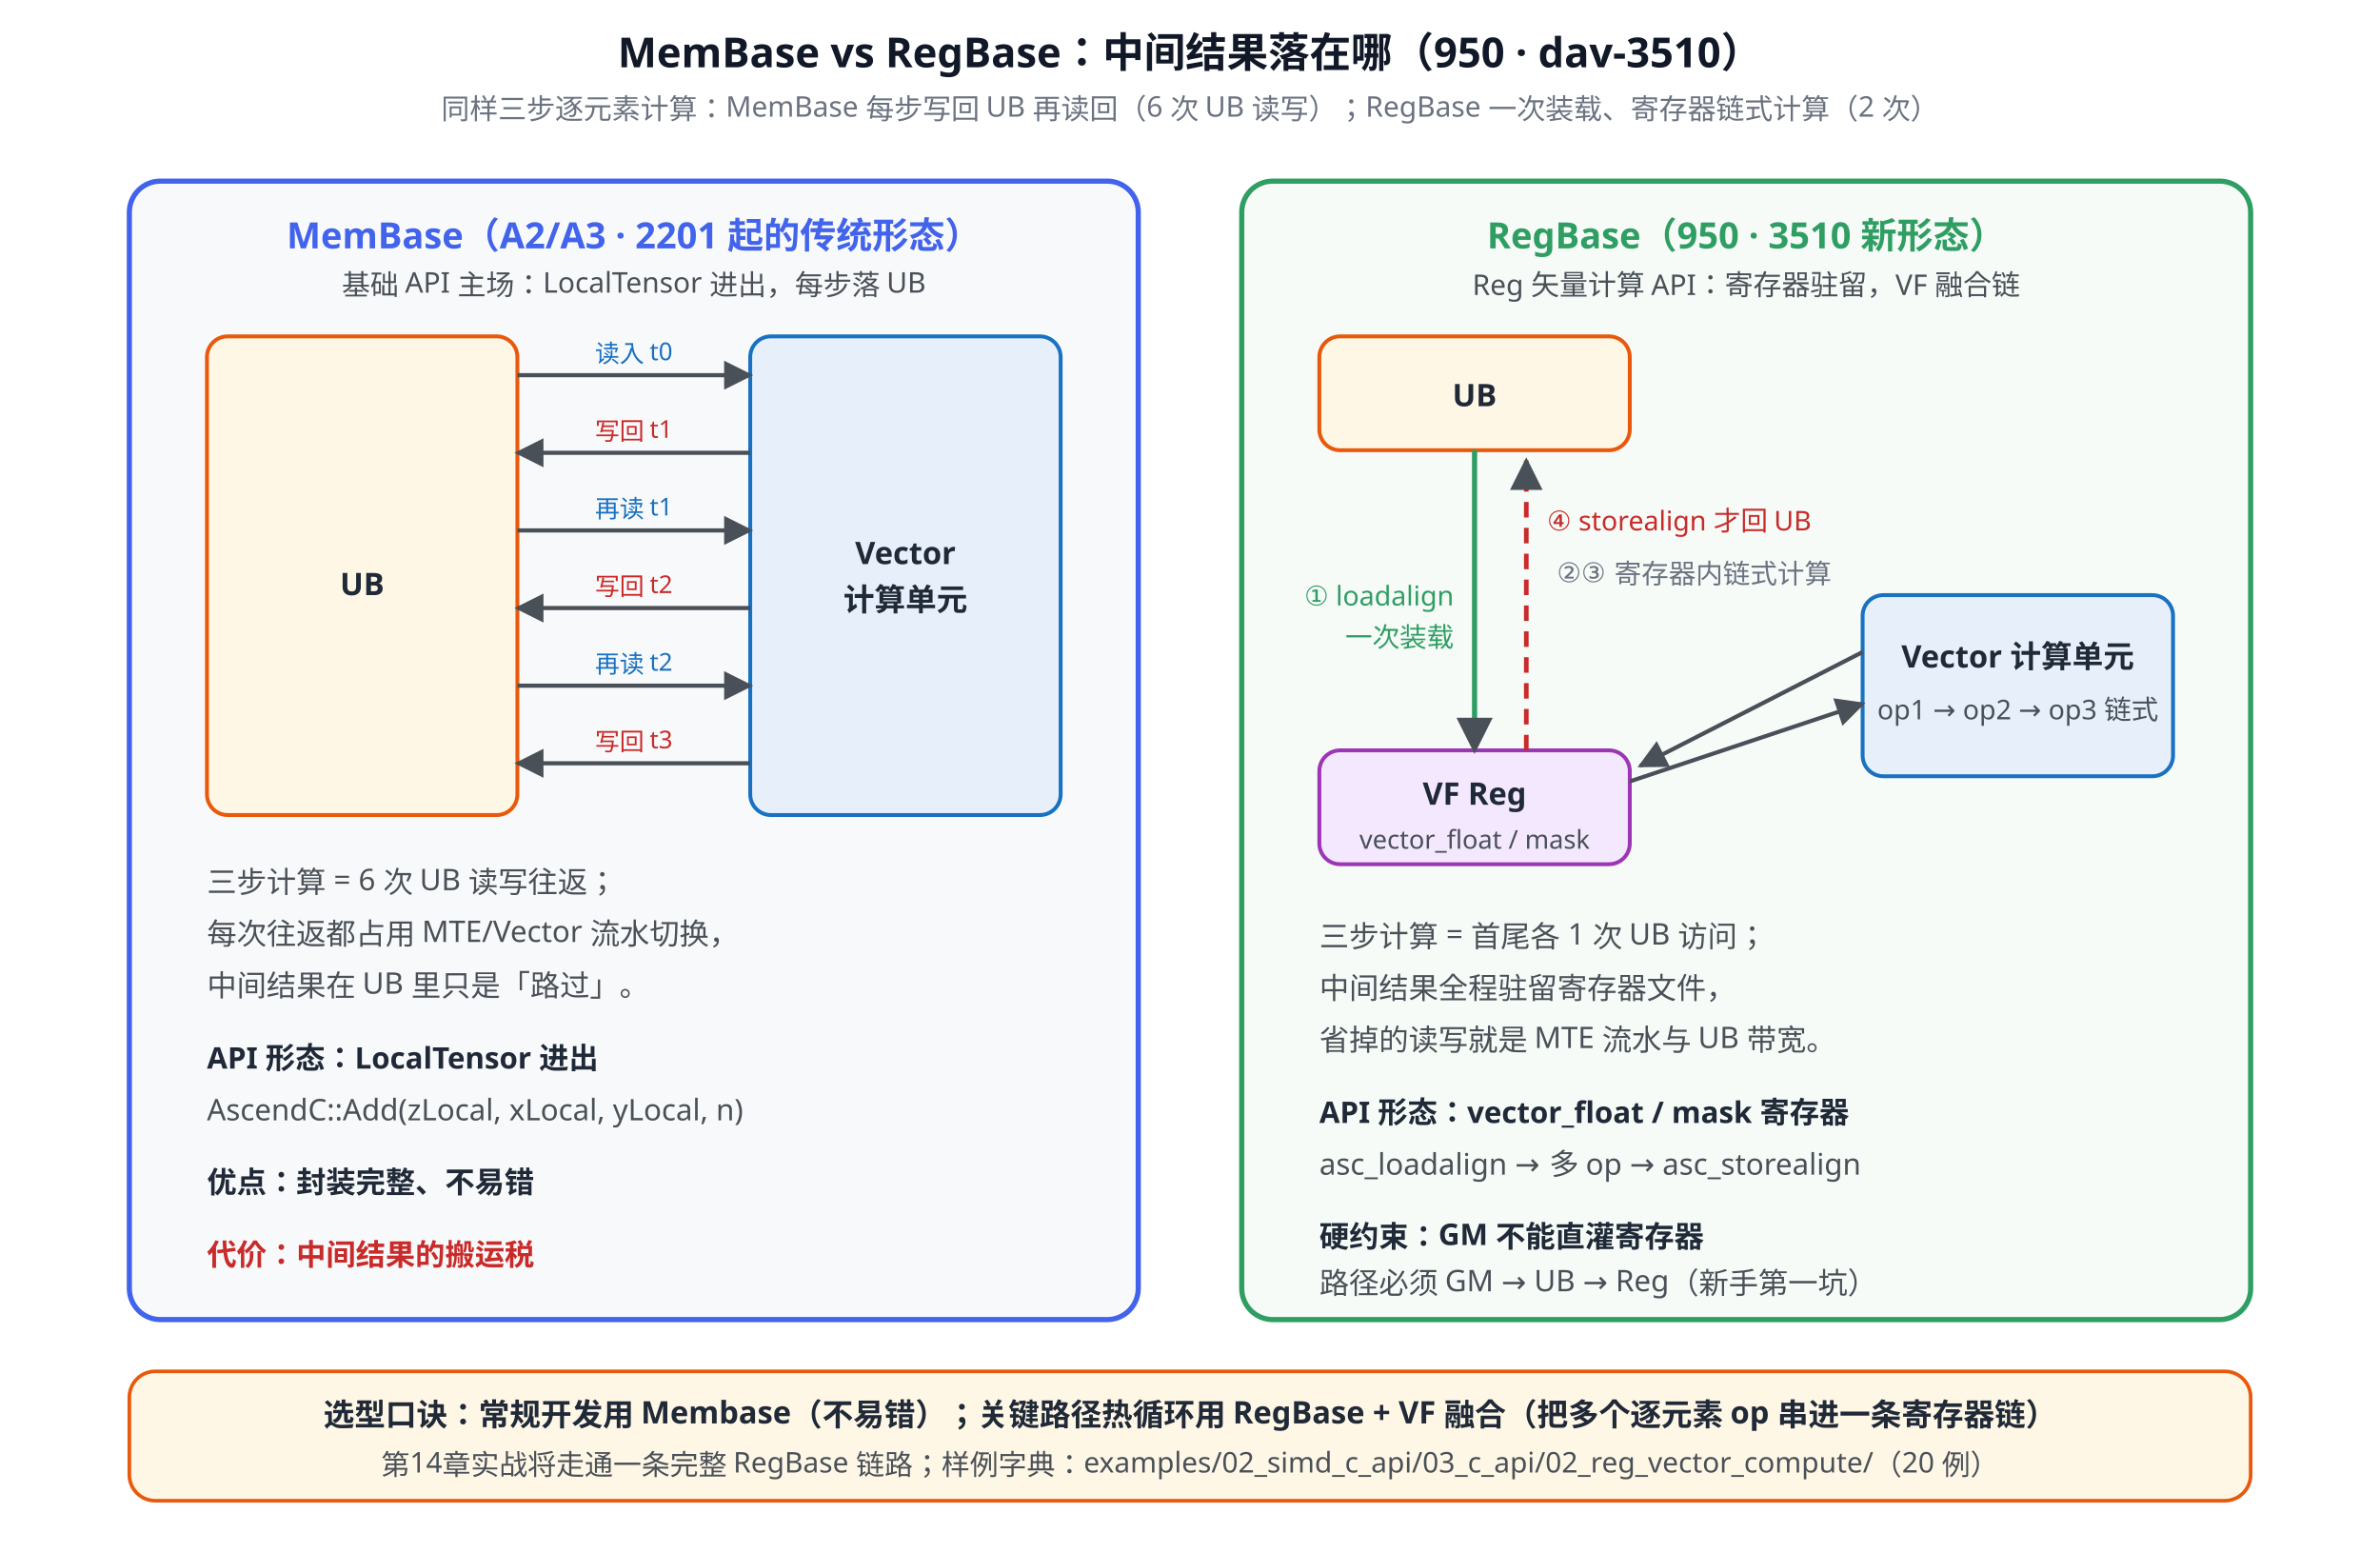
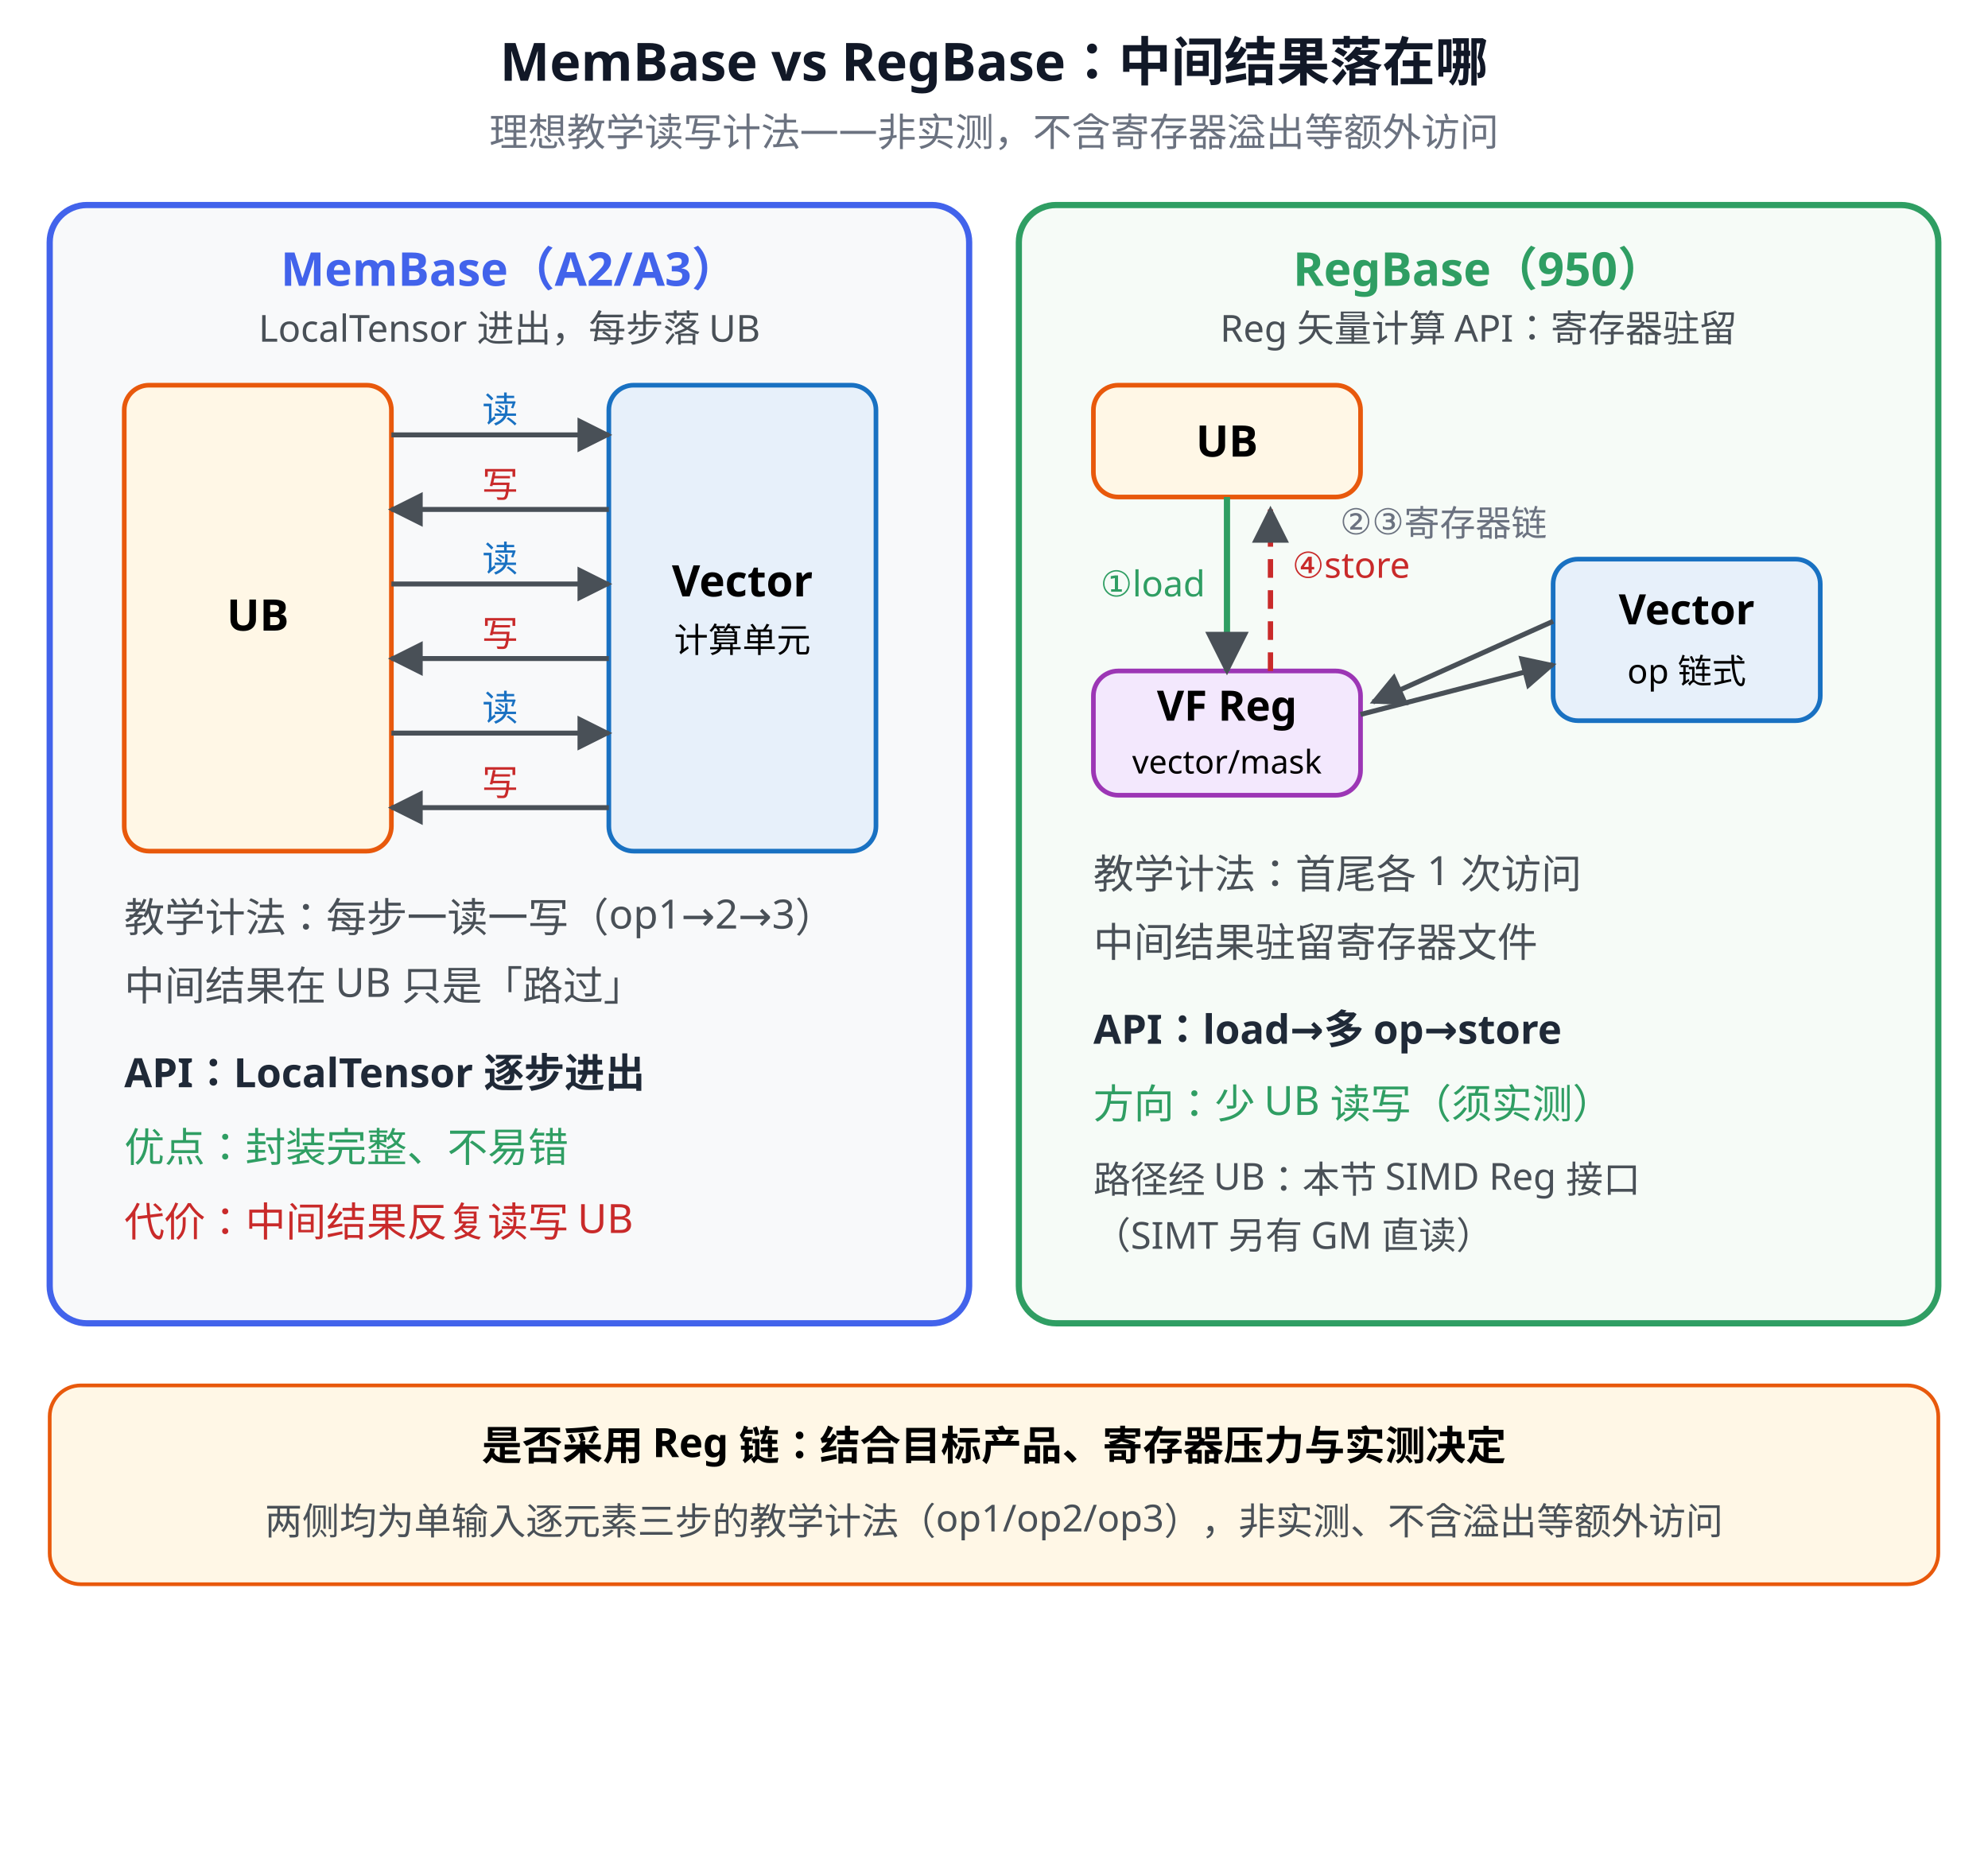
- <svg xmlns="http://www.w3.org/2000/svg" viewBox="0 0 920 600" font-family="'PingFang SC','Hiragino Sans GB','Microsoft YaHei',sans-serif">
+ <svg xmlns="http://www.w3.org/2000/svg" viewBox="0 0 640 600" font-family="'PingFang SC','Hiragino Sans GB','Microsoft YaHei',sans-serif">
  <defs>
    <marker id="arr" viewBox="0 0 10 10" refX="9" refY="5" markerWidth="7" markerHeight="7" orient="auto-start-reverse">
      <path d="M0,0 L10,5 L0,10 z" fill="#495057" />
    </marker>
  </defs>
-   <text x="460" y="26" text-anchor="middle" font-size="16" font-weight="bold" fill="#111827">MemBase vs RegBase：中间结果落在哪（950 · dav-3510）</text>
-   <text x="460" y="46" text-anchor="middle" font-size="11" fill="#6b7280">同样三步逐元素计算：MemBase 每步写回 UB 再读回（6 次 UB 读写）；RegBase 一次装载、寄存器链式计算（2 次）</text>
-   <rect x="50" y="70" width="390" height="440" rx="12" fill="#f8f9fa" stroke="#4263eb" stroke-width="2" />
-   <text x="245" y="96" text-anchor="middle" font-size="14" font-weight="bold" fill="#4263eb">MemBase（A2/A3 · 2201 起的传统形态）</text>
-   <text x="245" y="114" text-anchor="middle" font-size="11" fill="#495057">基础 API 主场：LocalTensor 进出，每步落 UB</text>
-   <g font-size="12" fill="#1f2937">
-     <rect x="80" y="130" width="120" height="185" rx="8" fill="#fff7e6" stroke="#e8590c" stroke-width="1.5" />
-     <text x="140" y="230" text-anchor="middle" font-weight="bold">UB</text>
-     <rect x="290" y="130" width="120" height="185" rx="8" fill="#e7f0fa" stroke="#1971c2" stroke-width="1.5" />
-     <text x="350" y="218" text-anchor="middle" font-weight="bold">Vector</text>
-     <text x="350" y="236" text-anchor="middle" font-weight="bold">计算单元</text>
-   </g>
-   <path d="M200 145 L290 145" stroke="#495057" stroke-width="1.6" fill="none" marker-end="url(#arr)" />
-   <text x="245" y="140" text-anchor="middle" font-size="9.5" fill="#1971c2">读入 t0</text>
-   <path d="M290 175 L200 175" stroke="#495057" stroke-width="1.6" fill="none" marker-end="url(#arr)" />
-   <text x="245" y="170" text-anchor="middle" font-size="9.5" fill="#c92a2a">写回 t1</text>
-   <path d="M200 205 L290 205" stroke="#495057" stroke-width="1.6" fill="none" marker-end="url(#arr)" />
-   <text x="245" y="200" text-anchor="middle" font-size="9.5" fill="#1971c2">再读 t1</text>
-   <path d="M290 235 L200 235" stroke="#495057" stroke-width="1.6" fill="none" marker-end="url(#arr)" />
-   <text x="245" y="230" text-anchor="middle" font-size="9.5" fill="#c92a2a">写回 t2</text>
-   <path d="M200 265 L290 265" stroke="#495057" stroke-width="1.6" fill="none" marker-end="url(#arr)" />
-   <text x="245" y="260" text-anchor="middle" font-size="9.5" fill="#1971c2">再读 t2</text>
-   <path d="M290 295 L200 295" stroke="#495057" stroke-width="1.6" fill="none" marker-end="url(#arr)" />
-   <text x="245" y="290" text-anchor="middle" font-size="9.5" fill="#c92a2a">写回 t3</text>
-   <g font-size="11.5" fill="#495057">
-     <text x="80" y="345">三步计算 = 6 次 UB 读写往返；</text>
-     <text x="80" y="365">每次往返都占用 MTE/Vector 流水切换，</text>
-     <text x="80" y="385">中间结果在 UB 里只是「路过」。</text>
-     <text x="80" y="413" font-weight="bold" fill="#1f2937">API 形态：LocalTensor 进出</text>
-     <text x="80" y="433">AscendC::Add(zLocal, xLocal, yLocal, n)</text>
-     <text x="80" y="461" font-weight="bold" fill="#1f2937">优点：封装完整、不易错</text>
-     <text x="80" y="489" fill="#c92a2a" font-weight="bold">代价：中间结果的搬运税</text>
-   </g>
-   <rect x="480" y="70" width="390" height="440" rx="12" fill="#f6fbf7" stroke="#2f9e63" stroke-width="2" />
-   <text x="675" y="96" text-anchor="middle" font-size="14" font-weight="bold" fill="#2f9e63">RegBase（950 · 3510 新形态）</text>
-   <text x="675" y="114" text-anchor="middle" font-size="11" fill="#495057">Reg 矢量计算 API：寄存器驻留，VF 融合链</text>
-   <g font-size="12" fill="#1f2937">
-     <rect x="510" y="130" width="120" height="44" rx="8" fill="#fff7e6" stroke="#e8590c" stroke-width="1.5" />
-     <text x="570" y="157" text-anchor="middle" font-weight="bold">UB</text>
-     <rect x="510" y="290" width="120" height="44" rx="8" fill="#f3e8fd" stroke="#9c36b5" stroke-width="1.5" />
-     <text x="570" y="311" text-anchor="middle" font-weight="bold">VF Reg</text>
-     <text x="570" y="328" text-anchor="middle" font-size="10" fill="#495057">vector_float / mask</text>
-     <rect x="720" y="230" width="120" height="70" rx="8" fill="#e7f0fa" stroke="#1971c2" stroke-width="1.5" />
-     <text x="780" y="258" text-anchor="middle" font-weight="bold">Vector 计算单元</text>
-     <text x="780" y="278" text-anchor="middle" font-size="10.5" fill="#495057">op1 → op2 → op3 链式</text>
-   </g>
-   <path d="M570 174 L570 290" stroke="#2f9e63" stroke-width="2" fill="none" marker-end="url(#arr)" />
-   <text x="562" y="234" text-anchor="end" font-size="10.5" fill="#2f9e63">① loadalign</text>
-   <text x="562" y="250" text-anchor="end" font-size="10.5" fill="#2f9e63">一次装载</text>
-   <path d="M630 302 L720 272" stroke="#495057" stroke-width="1.6" fill="none" marker-end="url(#arr)" />
-   <path d="M720 252 L634 296" stroke="#495057" stroke-width="1.6" fill="none" marker-end="url(#arr)" />
-   <text x="708" y="225" text-anchor="end" font-size="10.5" fill="#6b7280">②③ 寄存器内链式计算</text>
-   <path d="M590 290 L590 178" stroke="#c92a2a" stroke-width="1.8" stroke-dasharray="6 4" fill="none" marker-end="url(#arr)" />
-   <text x="598" y="205" font-size="10.5" fill="#c92a2a">④ storealign 才回 UB</text>
-   <g font-size="11.5" fill="#495057">
-     <text x="510" y="366">三步计算 = 首尾各 1 次 UB 访问；</text>
-     <text x="510" y="386">中间结果全程驻留寄存器文件，</text>
-     <text x="510" y="406">省掉的读写就是 MTE 流水与 UB 带宽。</text>
-     <text x="510" y="434" font-weight="bold" fill="#1f2937">API 形态：vector_float / mask 寄存器</text>
-     <text x="510" y="454">asc_loadalign → 多 op → asc_storealign</text>
-     <text x="510" y="482" font-weight="bold" fill="#1f2937">硬约束：GM 不能直灌寄存器</text>
-     <text x="510" y="500">路径必须 GM → UB → Reg（新手第一坑）</text>
-   </g>
-   <rect x="50" y="530" width="820" height="50" rx="10" fill="#fff7e6" stroke="#e8590c" stroke-width="1.4" />
-   <text x="460" y="551" text-anchor="middle" font-size="12" font-weight="bold" fill="#1f2937">选型口诀：常规开发用 Membase（不易错）；关键路径热循环用 RegBase + VF 融合（把多个逐元素 op 串进一条寄存器链）</text>
-   <text x="460" y="570" text-anchor="middle" font-size="11" fill="#495057">第14章实战将走通一条完整 RegBase 链路；样例字典：examples/02_simd_c_api/03_c_api/02_reg_vector_compute/（20 例）</text>
+   <text x="320" y="26" text-anchor="middle" font-size="17" font-weight="bold" fill="#111827">MemBase vs RegBase：中间结果落在哪</text>
+   <text x="320" y="47" text-anchor="middle" font-size="12.5" fill="#6b7280">理想教学读写计法——非实测，不含寄存器溢出等额外访问</text>
+   <rect x="16" y="66" width="296" height="360" rx="12" fill="#f8f9fa" stroke="#4263eb" stroke-width="2" />
+   <text x="164" y="92" text-anchor="middle" font-size="15" font-weight="bold" fill="#4263eb">MemBase（A2/A3）</text>
+   <text x="164" y="110" text-anchor="middle" font-size="12" fill="#495057">LocalTensor 进出，每步落 UB</text>
+   <rect x="40" y="124" width="86" height="150" rx="8" fill="#fff7e6" stroke="#e8590c" stroke-width="1.5" />
+   <text x="83" y="203" text-anchor="middle" font-size="14" font-weight="bold">UB</text>
+   <rect x="196" y="124" width="86" height="150" rx="8" fill="#e7f0fa" stroke="#1971c2" stroke-width="1.5" />
+   <text x="239" y="192" text-anchor="middle" font-size="14" font-weight="bold">Vector</text>
+   <text x="239" y="210" text-anchor="middle" font-size="11">计算单元</text>
+   <path d="M126 140 L196 140" stroke="#495057" stroke-width="1.6" fill="none" marker-end="url(#arr)" />
+   <text x="161" y="136" text-anchor="middle" font-size="11.5" fill="#1971c2">读</text>
+   <path d="M196 164 L126 164" stroke="#495057" stroke-width="1.6" fill="none" marker-end="url(#arr)" />
+   <text x="161" y="160" text-anchor="middle" font-size="11.5" fill="#c92a2a">写</text>
+   <path d="M126 188 L196 188" stroke="#495057" stroke-width="1.6" fill="none" marker-end="url(#arr)" />
+   <text x="161" y="184" text-anchor="middle" font-size="11.5" fill="#1971c2">读</text>
+   <path d="M196 212 L126 212" stroke="#495057" stroke-width="1.6" fill="none" marker-end="url(#arr)" />
+   <text x="161" y="208" text-anchor="middle" font-size="11.5" fill="#c92a2a">写</text>
+   <path d="M126 236 L196 236" stroke="#495057" stroke-width="1.6" fill="none" marker-end="url(#arr)" />
+   <text x="161" y="232" text-anchor="middle" font-size="11.5" fill="#1971c2">读</text>
+   <path d="M196 260 L126 260" stroke="#495057" stroke-width="1.6" fill="none" marker-end="url(#arr)" />
+   <text x="161" y="256" text-anchor="middle" font-size="11.5" fill="#c92a2a">写</text>
+   <text x="40" y="300" font-size="13" fill="#495057">教学计法：每步一读一写（op1→2→3）</text>
+   <text x="40" y="322" font-size="13" fill="#495057">中间结果在 UB 只是「路过」</text>
+   <text x="40" y="350" font-size="13" font-weight="bold" fill="#1f2937">API：LocalTensor 逐步进出</text>
+   <text x="40" y="374" font-size="13" fill="#2f9e63">优点：封装完整、不易错</text>
+   <text x="40" y="398" font-size="13" fill="#c92a2a">代价：中间结果反复读写 UB</text>
+   <rect x="328" y="66" width="296" height="360" rx="12" fill="#f6fbf7" stroke="#2f9e63" stroke-width="2" />
+   <text x="476" y="92" text-anchor="middle" font-size="15" font-weight="bold" fill="#2f9e63">RegBase（950）</text>
+   <text x="476" y="110" text-anchor="middle" font-size="12" fill="#495057">Reg 矢量计算 API：寄存器驻留</text>
+   <rect x="352" y="124" width="86" height="36" rx="8" fill="#fff7e6" stroke="#e8590c" stroke-width="1.5" />
+   <text x="395" y="147" text-anchor="middle" font-size="14" font-weight="bold">UB</text>
+   <rect x="352" y="216" width="86" height="40" rx="8" fill="#f3e8fd" stroke="#9c36b5" stroke-width="1.5" />
+   <text x="395" y="232" text-anchor="middle" font-size="13.5" font-weight="bold">VF Reg</text>
+   <text x="395" y="249" text-anchor="middle" font-size="10.5">vector/mask</text>
+   <rect x="500" y="180" width="86" height="52" rx="8" fill="#e7f0fa" stroke="#1971c2" stroke-width="1.5" />
+   <text x="543" y="201" text-anchor="middle" font-size="13.5" font-weight="bold">Vector</text>
+   <text x="543" y="220" text-anchor="middle" font-size="11">op 链式</text>
+   <path d="M395 160 L395 216" stroke="#2f9e63" stroke-width="2" fill="none" marker-end="url(#arr)" />
+   <text x="388" y="192" text-anchor="end" font-size="11.5" fill="#2f9e63">①load</text>
+   <path d="M438 230 L500 214" stroke="#495057" stroke-width="1.6" fill="none" marker-end="url(#arr)" />
+   <path d="M500 200 L442 226" stroke="#495057" stroke-width="1.6" fill="none" marker-end="url(#arr)" />
+   <text x="498" y="172" text-anchor="end" font-size="11.5" fill="#6b7280">②③寄存器链</text>
+   <path d="M409 216 L409 164" stroke="#c92a2a" stroke-width="1.7" stroke-dasharray="6 4" fill="none" marker-end="url(#arr)" />
+   <text x="416" y="186" font-size="11.5" fill="#c92a2a">④store</text>
+   <text x="352" y="286" font-size="13" fill="#495057">教学计法：首尾各 1 次访问</text>
+   <text x="352" y="308" font-size="13" fill="#495057">中间结果驻留寄存器文件</text>
+   <text x="352" y="336" font-size="13" font-weight="bold" fill="#1f2937">API：load→多 op→store</text>
+   <text x="352" y="360" font-size="13" fill="#2f9e63">方向：少 UB 读写（须实测）</text>
+   <text x="352" y="384" font-size="12" fill="#495057">路径经 UB：本节 SIMD Reg 接口</text>
+   <text x="352" y="402" font-size="12" fill="#495057">（SIMT 另有 GM 直读）</text>
+   <rect x="16" y="446" width="608" height="64" rx="10" fill="#fff7e6" stroke="#e8590c" stroke-width="1.2" />
+   <text x="320" y="470" text-anchor="middle" font-size="13" font-weight="bold">是否采用 Reg 链：结合目标产品、寄存器压力与实测决定</text>
+   <text x="320" y="494" text-anchor="middle" font-size="12" fill="#495057">两侧均为单输入逐元素三步的教学计法（op1/op2/op3），非实测、不含溢出等额外访问</text>
</svg>
